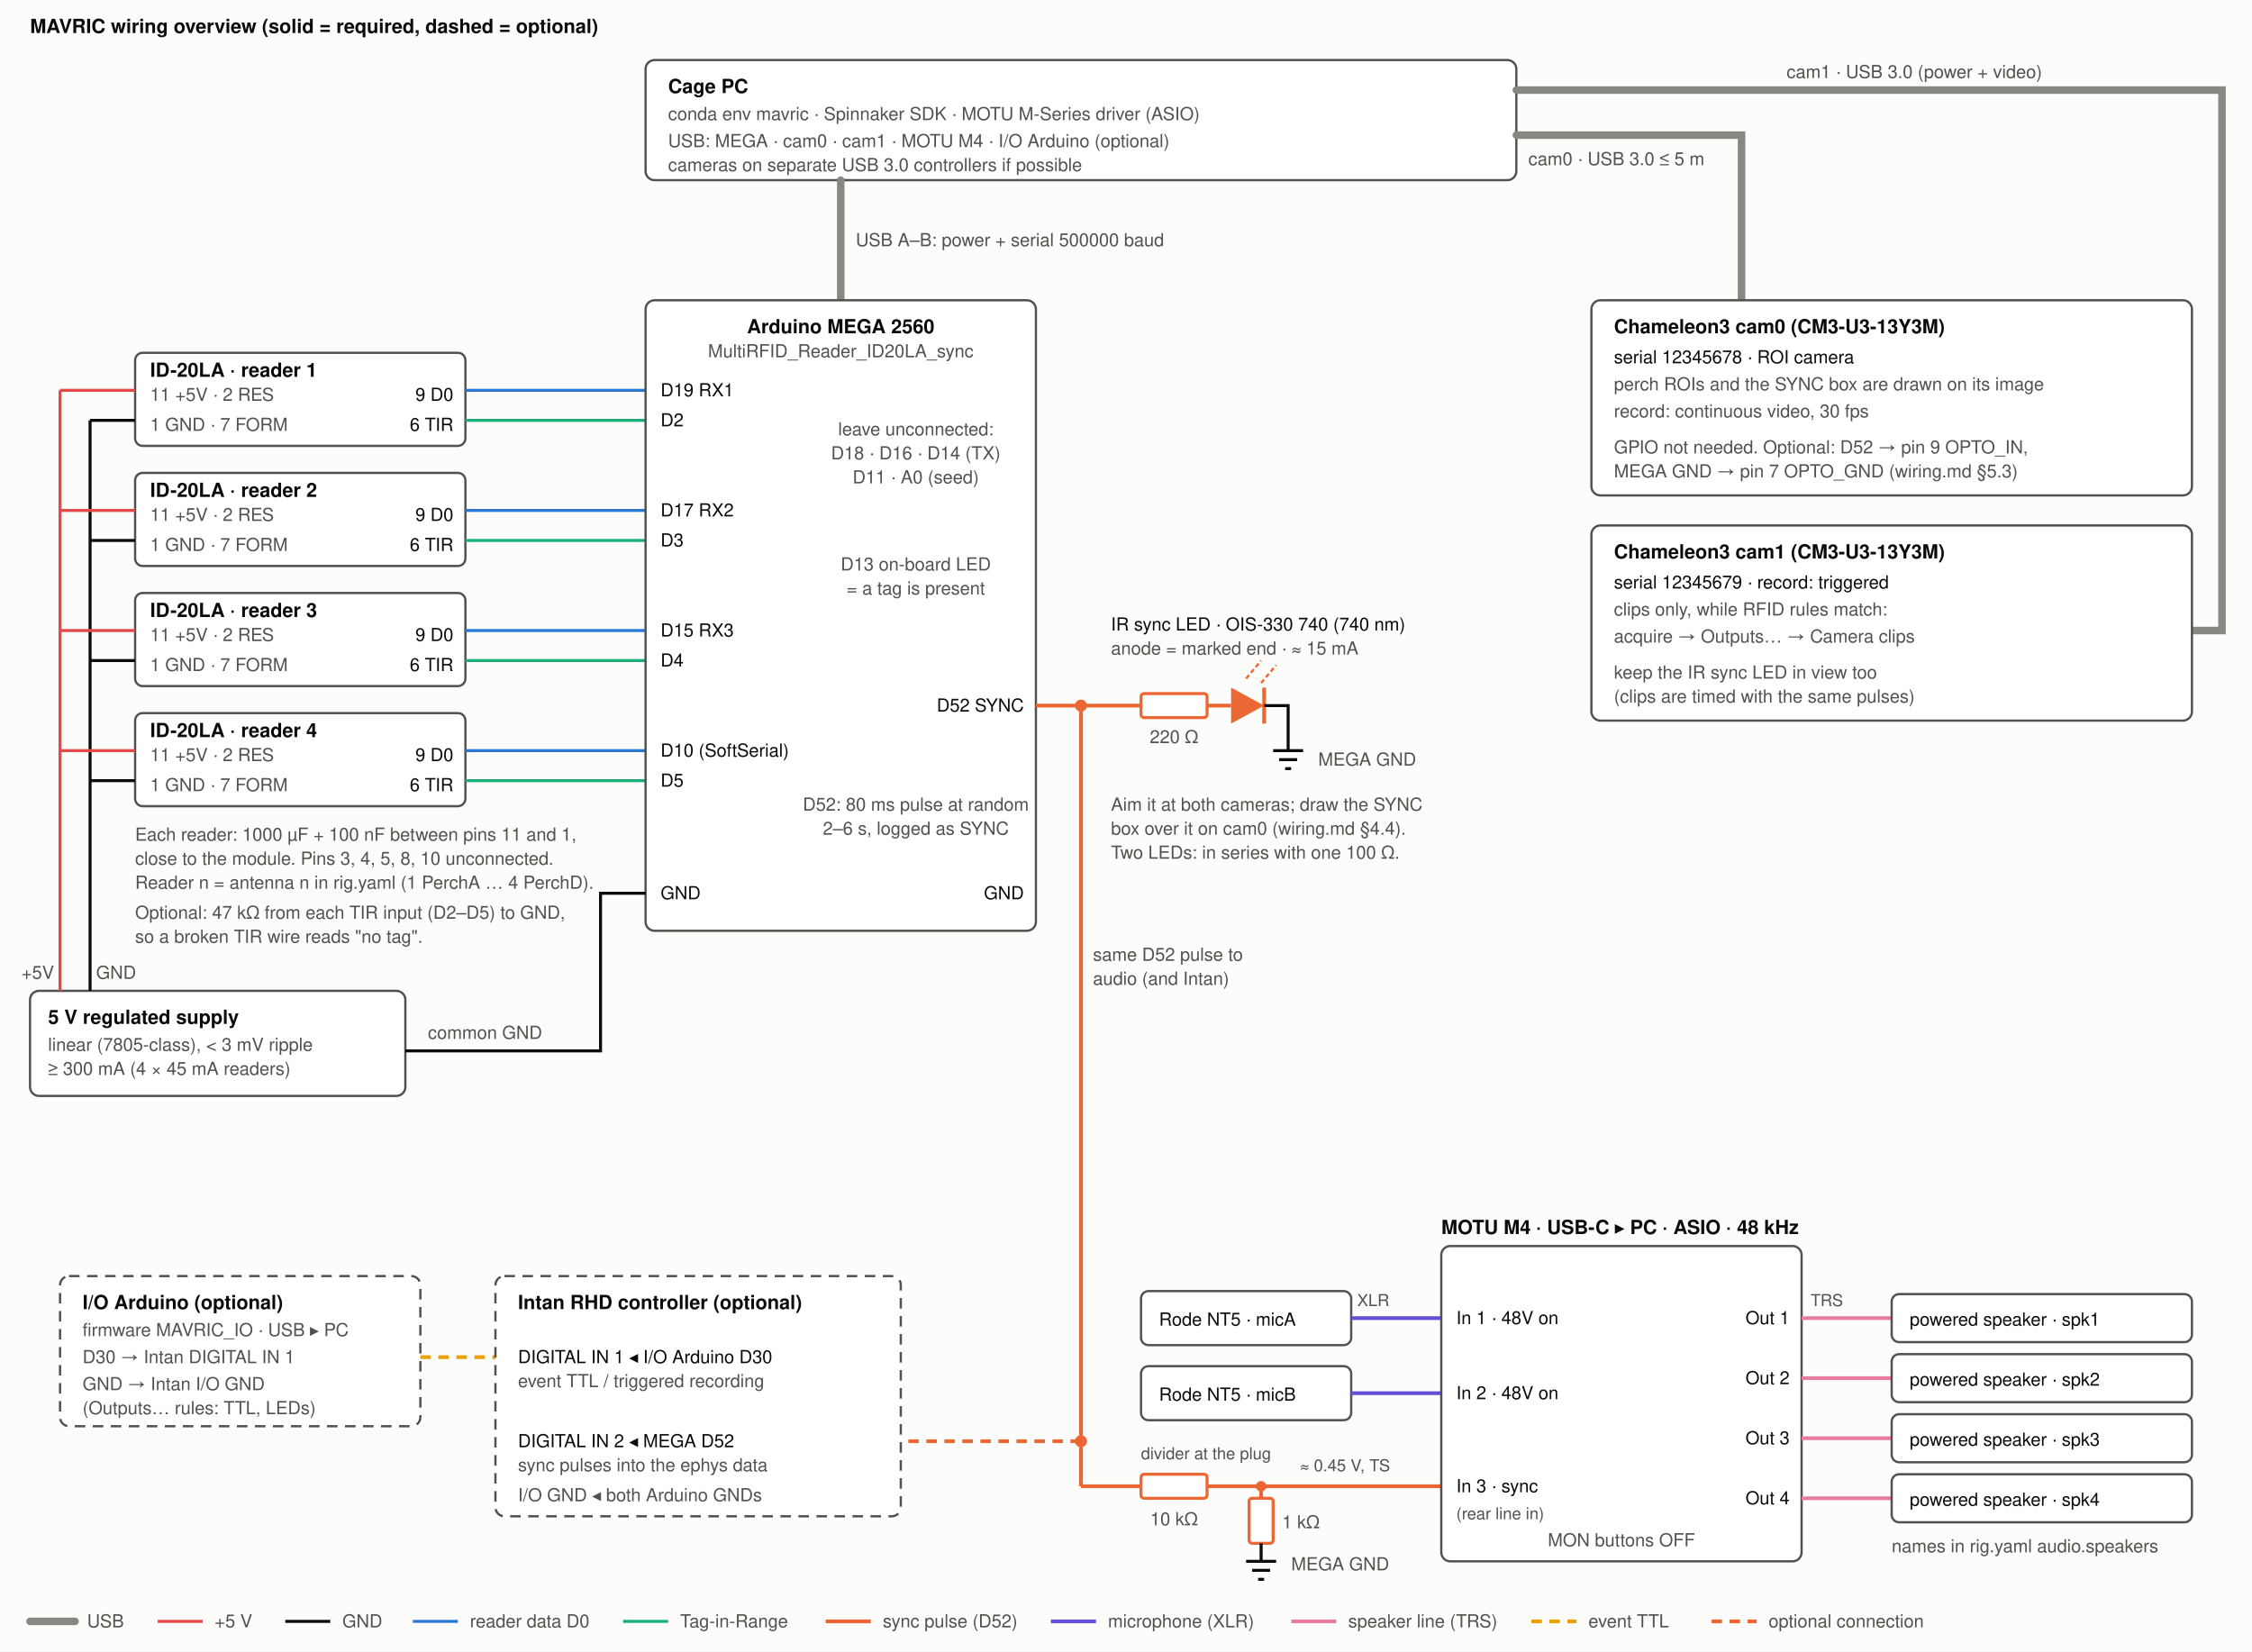
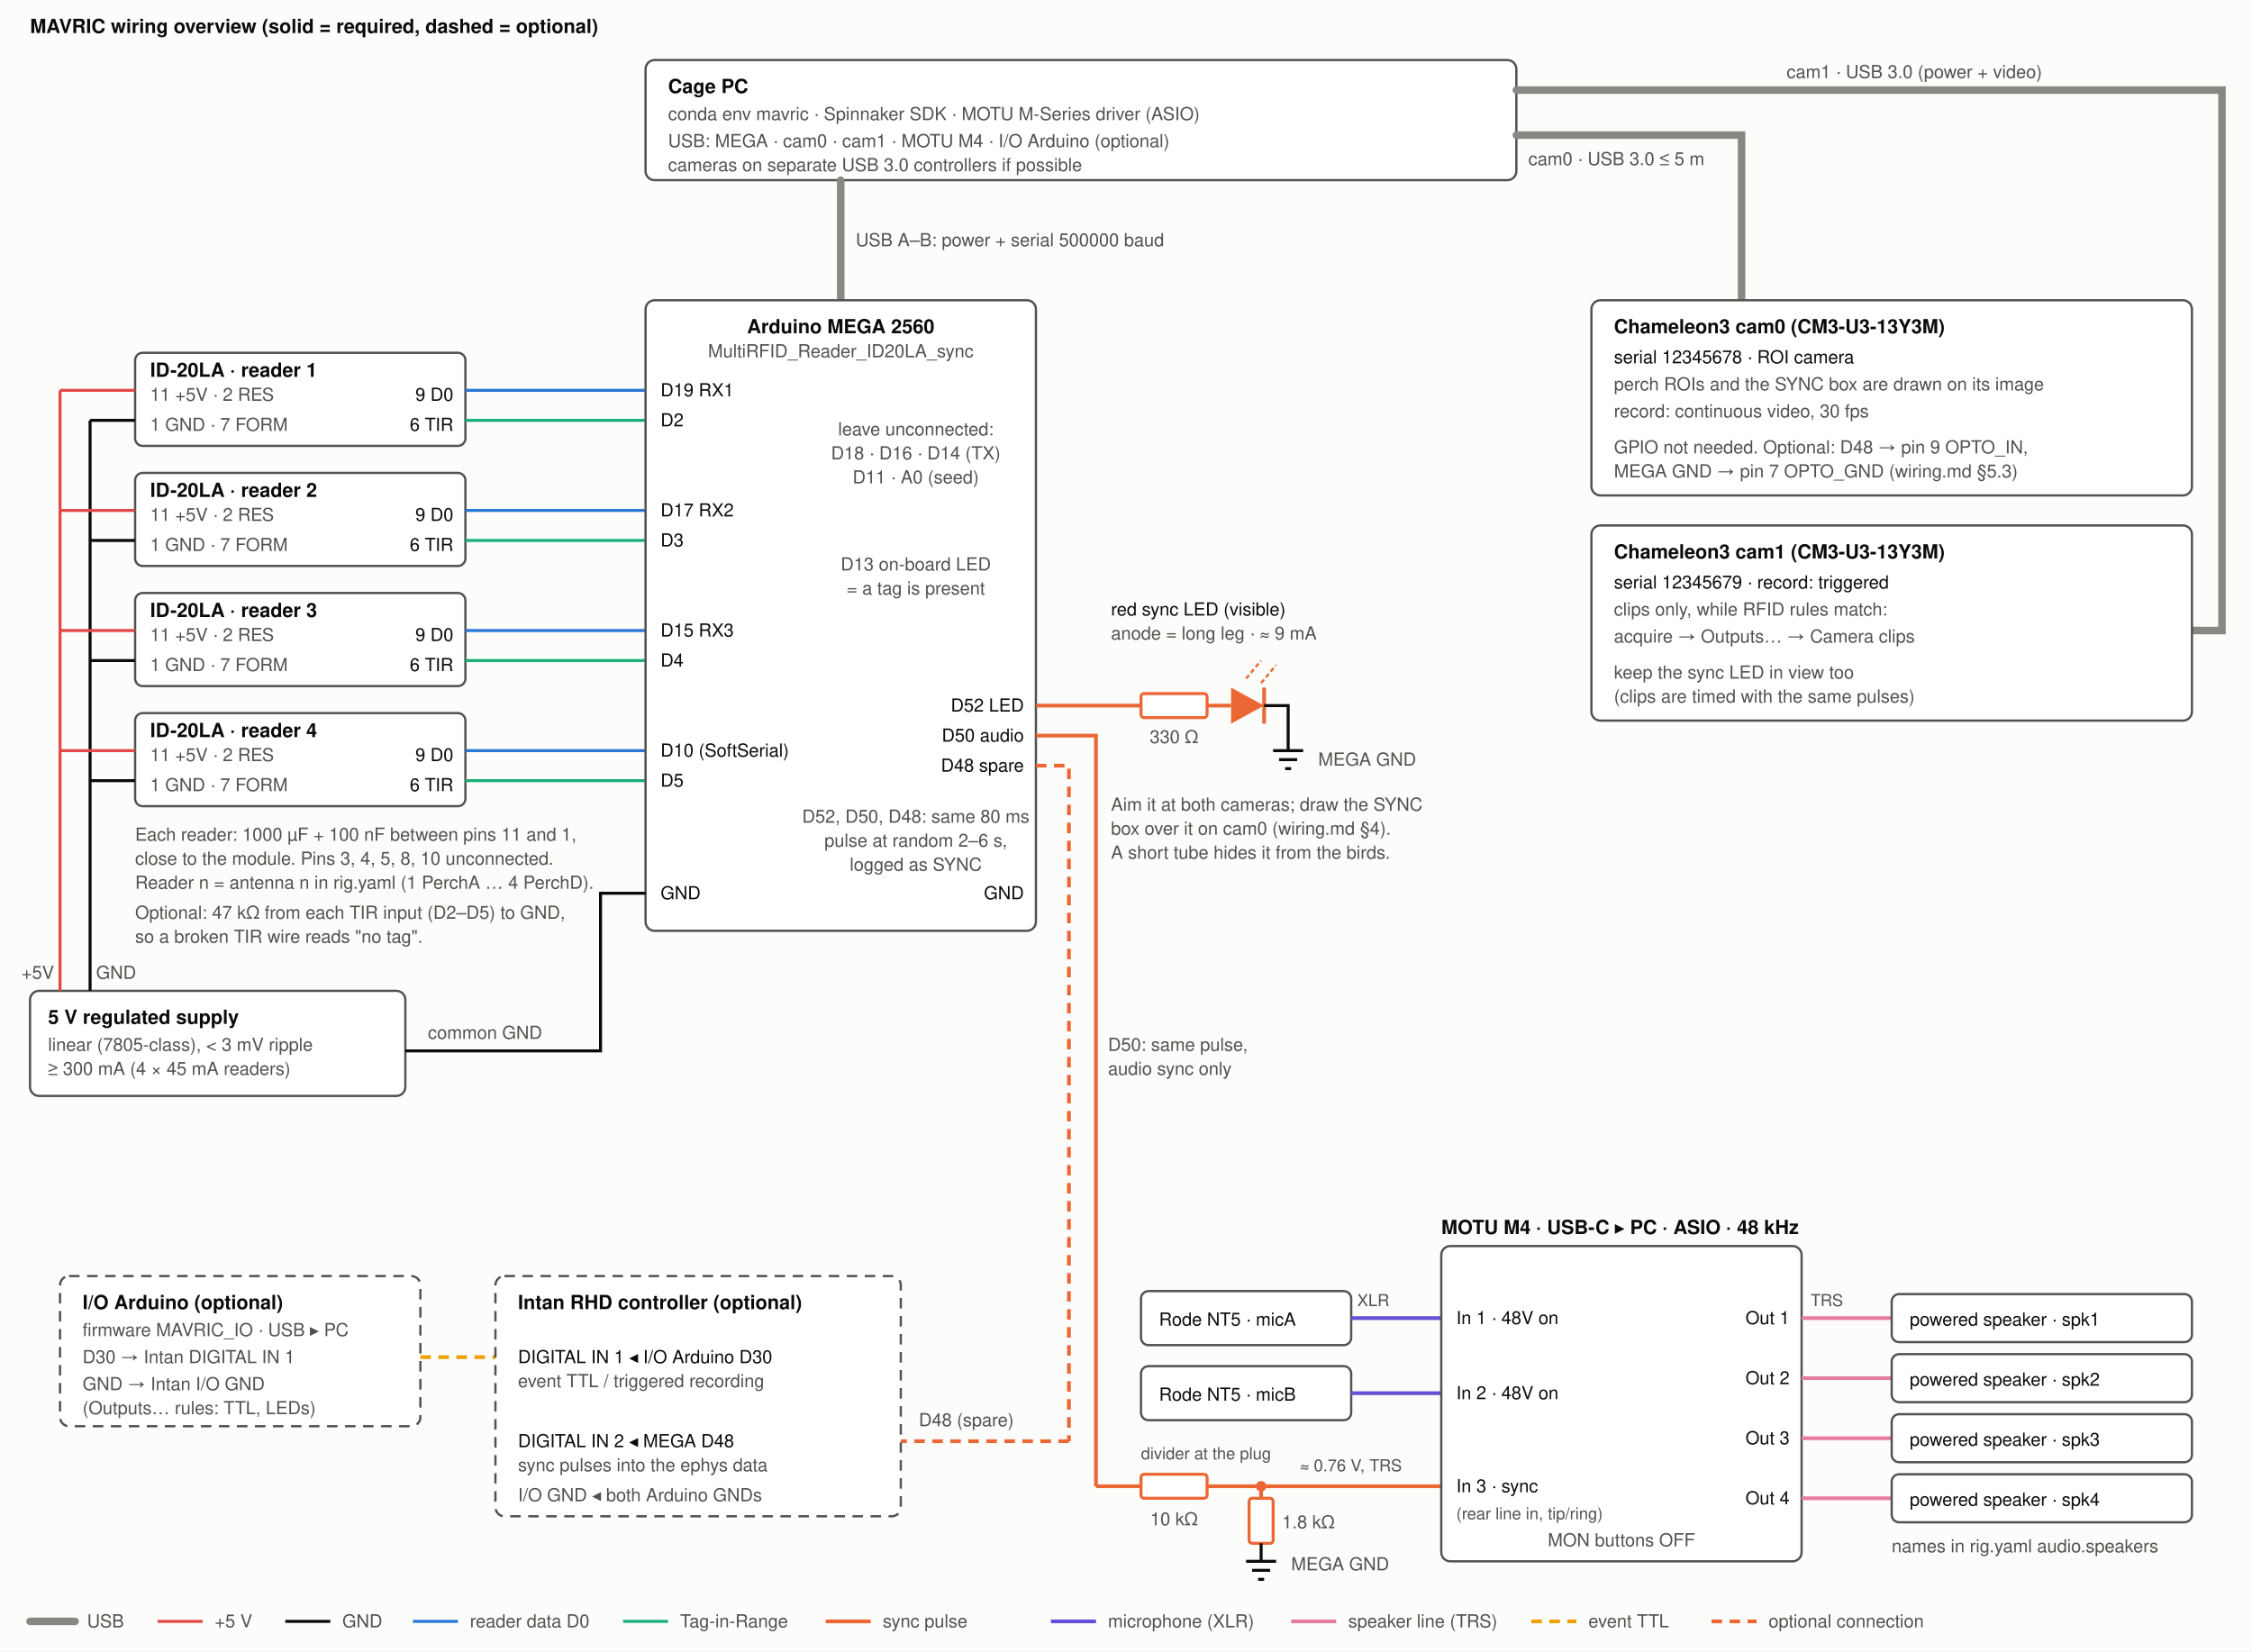
<svg xmlns="http://www.w3.org/2000/svg" viewBox="0 0 1500 1100" width="1500" height="1100" font-family="Segoe UI, Helvetica, Arial, sans-serif" font-size="12">
  <defs>
    <style>
      .box { fill: #ffffff; stroke: #52514e; stroke-width: 1.5; }
      .obox { fill: #ffffff; stroke: #52514e; stroke-width: 1.5; stroke-dasharray: 7 5; }
      .t { fill: #0b0b0b; }
      .s { fill: #52514e; }
      .h { fill: #0b0b0b; font-weight: 600; font-size: 13px; }
      .usb { stroke: #898781; stroke-width: 5; fill: none; stroke-linecap: round; }
      .pwr { stroke: #e34948; stroke-width: 2; fill: none; }
      .gnd { stroke: #0b0b0b; stroke-width: 2; fill: none; }
      .dat { stroke: #2a78d6; stroke-width: 2; fill: none; }
      .tir { stroke: #1baf7a; stroke-width: 2; fill: none; }
      .syn { stroke: #eb6834; stroke-width: 2.5; fill: none; }
      .aud { stroke: #6250d6; stroke-width: 2.5; fill: none; }
      .spk { stroke: #e87ba4; stroke-width: 2.5; fill: none; }
      .ttl { stroke: #eda100; stroke-width: 2.5; fill: none; }
      .opt { stroke-dasharray: 7 5; }
    </style>
  </defs>
  <rect width="1500" height="1100" fill="#fcfcfb" />
  <text x="20" y="22" class="h" font-size="15">MAVRIC wiring overview (solid = required, dashed = optional)</text>
  <rect x="430" y="40" width="580" height="80" rx="6" class="box" />
  <text x="445" y="62" class="h">Cage PC</text>
  <text x="445" y="80" class="s">conda env mavric · Spinnaker SDK · MOTU M-Series driver (ASIO)</text>
  <text x="445" y="98" class="s">USB: MEGA · cam0 · cam1 · MOTU M4 · I/O Arduino (optional)</text>
  <text x="445" y="114" class="s">cameras on separate USB 3.0 controllers if possible</text>
  <path d="M560 120 V200" class="usb" />
  <text x="570" y="164" class="s">USB A–B: power + serial 500000 baud</text>
  <path d="M1010 90 H1160 V200" class="usb" />
  <text x="1018" y="110" class="s">cam0 · USB 3.0 ≤ 5 m</text>
  <path d="M1010 60 H1480 V420 H1460" class="usb" />
  <text x="1190" y="52" class="s">cam1 · USB 3.0 (power + video)</text>
  <rect x="20" y="660" width="250" height="70" rx="6" class="box" />
  <text x="32" y="682" class="h">5 V regulated supply</text>
  <text x="32" y="700" class="s">linear (7805-class), &lt; 3 mV ripple</text>
  <text x="32" y="716" class="s">≥ 300 mA (4 × 45 mA readers)</text>
  <path d="M40 660 V260" class="pwr" />
  <path d="M60 660 V280" class="gnd" />
  <text x="36" y="652" class="s" fill="#e34948" text-anchor="end">+5V</text>
  <text x="64" y="652" class="s">GND</text>
  <g id="readers">
    <rect x="90" y="235" width="220" height="62" rx="5" class="box" />
    <text x="100" y="251" class="h">ID-20LA · reader 1</text>
    <text x="100" y="267" class="s">11 +5V · 2 RES</text>
    <text x="100" y="287" class="s">1 GND · 7 FORM</text>
    <text x="302" y="267" class="t" text-anchor="end">9 D0</text>
    <text x="302" y="287" class="t" text-anchor="end">6 TIR</text>
    <path d="M40 260 H90" class="pwr" />
    <path d="M60 280 H90" class="gnd" />
    <path d="M310 260 H430" class="dat" />
    <path d="M310 280 H430" class="tir" />
    <rect x="90" y="315" width="220" height="62" rx="5" class="box" />
    <text x="100" y="331" class="h">ID-20LA · reader 2</text>
    <text x="100" y="347" class="s">11 +5V · 2 RES</text>
    <text x="100" y="367" class="s">1 GND · 7 FORM</text>
    <text x="302" y="347" class="t" text-anchor="end">9 D0</text>
    <text x="302" y="367" class="t" text-anchor="end">6 TIR</text>
    <path d="M40 340 H90" class="pwr" />
    <path d="M60 360 H90" class="gnd" />
    <path d="M310 340 H430" class="dat" />
    <path d="M310 360 H430" class="tir" />
    <rect x="90" y="395" width="220" height="62" rx="5" class="box" />
    <text x="100" y="411" class="h">ID-20LA · reader 3</text>
    <text x="100" y="427" class="s">11 +5V · 2 RES</text>
    <text x="100" y="447" class="s">1 GND · 7 FORM</text>
    <text x="302" y="427" class="t" text-anchor="end">9 D0</text>
    <text x="302" y="447" class="t" text-anchor="end">6 TIR</text>
    <path d="M40 420 H90" class="pwr" />
    <path d="M60 440 H90" class="gnd" />
    <path d="M310 420 H430" class="dat" />
    <path d="M310 440 H430" class="tir" />
    <rect x="90" y="475" width="220" height="62" rx="5" class="box" />
    <text x="100" y="491" class="h">ID-20LA · reader 4</text>
    <text x="100" y="507" class="s">11 +5V · 2 RES</text>
    <text x="100" y="527" class="s">1 GND · 7 FORM</text>
    <text x="302" y="507" class="t" text-anchor="end">9 D0</text>
    <text x="302" y="527" class="t" text-anchor="end">6 TIR</text>
    <path d="M40 500 H90" class="pwr" />
    <path d="M60 520 H90" class="gnd" />
    <path d="M310 500 H430" class="dat" />
    <path d="M310 520 H430" class="tir" />
  </g>
  <text x="90" y="560" class="s">Each reader: 1000 µF + 100 nF between pins 11 and 1,</text>
  <text x="90" y="576" class="s">close to the module. Pins 3, 4, 5, 8, 10 unconnected.</text>
  <text x="90" y="592" class="s">Reader n = antenna n in rig.yaml (1 PerchA … 4 PerchD).</text>
  <text x="90" y="612" class="s">Optional: 47 kΩ from each TIR input (D2–D5) to GND,</text>
  <text x="90" y="628" class="s">so a broken TIR wire reads "no tag".</text>
  <rect x="430" y="200" width="260" height="420" rx="6" class="box" />
  <text x="560" y="222" class="h" text-anchor="middle">Arduino MEGA 2560</text>
  <text x="560" y="238" class="s" text-anchor="middle">MultiRFID_Reader_ID20LA_sync</text>
  <text x="440" y="264" class="t">D19 RX1</text>
  <text x="440" y="284" class="t">D2</text>
  <text x="440" y="344" class="t">D17 RX2</text>
  <text x="440" y="364" class="t">D3</text>
  <text x="440" y="424" class="t">D15 RX3</text>
  <text x="440" y="444" class="t">D4</text>
  <text x="440" y="504" class="t">D10 (SoftSerial)</text>
  <text x="440" y="524" class="t">D5</text>
  <text x="440" y="599" class="t">GND</text>
-   <text x="682" y="474" class="t" text-anchor="end">D52 SYNC</text>
+   <text x="682" y="474" class="t" text-anchor="end">D52 LED</text>
+   <text x="682" y="494" class="t" text-anchor="end">D50 audio</text>
+   <text x="682" y="514" class="t" text-anchor="end">D48 spare</text>
  <text x="682" y="599" class="t" text-anchor="end">GND</text>
  <text x="610" y="290" class="s" text-anchor="middle">leave unconnected:</text>
  <text x="610" y="306" class="s" text-anchor="middle">D18 · D16 · D14 (TX)</text>
  <text x="610" y="322" class="s" text-anchor="middle">D11 · A0 (seed)</text>
  <text x="610" y="380" class="s" text-anchor="middle">D13 on-board LED</text>
  <text x="610" y="396" class="s" text-anchor="middle">= a tag is present</text>
-   <text x="610" y="540" class="s" text-anchor="middle">D52: 80 ms pulse at random</text>
-   <text x="610" y="556" class="s" text-anchor="middle">2–6 s, logged as SYNC</text>
+   <text x="610" y="548" class="s" text-anchor="middle">D52, D50, D48: same 80 ms</text>
+   <text x="610" y="564" class="s" text-anchor="middle">pulse at random 2–6 s,</text>
+   <text x="610" y="580" class="s" text-anchor="middle">logged as SYNC</text>
  <path d="M270 700 H400 V595 H430" class="gnd" />
  <text x="285" y="692" class="s">common GND</text>
  <path d="M690 470 H760" class="syn" />
-   <circle cx="720" cy="470" r="4" fill="#eb6834" />
  <rect x="760" y="462" width="44" height="16" rx="2" fill="#ffffff" stroke="#eb6834" stroke-width="2" />
-   <text x="782" y="495" class="s" text-anchor="middle">220 Ω</text>
+   <text x="782" y="495" class="s" text-anchor="middle">330 Ω</text>
  <path d="M804 470 H820" class="syn" />
  <path d="M820 458 L820 482 L842 470 Z" fill="#eb6834" />
  <path d="M842 458 V482" class="syn" />
  <path d="M830 452 l10 -12 M840 455 l10 -12" stroke="#eb6834" stroke-width="1.5" stroke-dasharray="3 2" />
  <path d="M842 470 H858 V500" class="gnd" />
  <path d="M848 500 H868 M852 506 H864 M856 512 H860" class="gnd" />
  <text x="878" y="510" class="s">MEGA GND</text>
-   <text x="740" y="420" class="t">IR sync LED · OIS-330 740 (740 nm)</text>
-   <text x="740" y="436" class="s">anode = marked end · ≈ 15 mA</text>
+   <text x="740" y="410" class="t">red sync LED (visible)</text>
+   <text x="740" y="426" class="s">anode = long leg · ≈ 9 mA</text>
  <text x="740" y="540" class="s">Aim it at both cameras; draw the SYNC</text>
-   <text x="740" y="556" class="s">box over it on cam0 (wiring.md §4.4).</text>
-   <text x="740" y="572" class="s">Two LEDs: in series with one 100 Ω.</text>
-   <path d="M720 470 V990" class="syn" />
-   <text x="728" y="640" class="s">same D52 pulse to</text>
-   <text x="728" y="656" class="s">audio (and Intan)</text>
+   <text x="740" y="556" class="s">box over it on cam0 (wiring.md §4).</text>
+   <text x="740" y="572" class="s">A short tube hides it from the birds.</text>
+   <path d="M690 490 H730 V990" class="syn" />
+   <text x="738" y="700" class="s">D50: same pulse,</text>
+   <text x="738" y="716" class="s">audio sync only</text>
+   <path d="M690 510 H712 V960" class="syn opt" />
  <rect x="1060" y="200" width="400" height="130" rx="6" class="box" />
  <text x="1075" y="222" class="h">Chameleon3 cam0 (CM3-U3-13Y3M)</text>
  <text x="1075" y="242" class="t">serial 12345678 · ROI camera</text>
  <text x="1075" y="260" class="s">perch ROIs and the SYNC box are drawn on its image</text>
  <text x="1075" y="278" class="s">record: continuous video, 30 fps</text>
-   <text x="1075" y="302" class="s">GPIO not needed. Optional: D52 → pin 9 OPTO_IN,</text>
+   <text x="1075" y="302" class="s">GPIO not needed. Optional: D48 → pin 9 OPTO_IN,</text>
  <text x="1075" y="318" class="s">MEGA GND → pin 7 OPTO_GND (wiring.md §5.3)</text>
  <rect x="1060" y="350" width="400" height="130" rx="6" class="box" />
  <text x="1075" y="372" class="h">Chameleon3 cam1 (CM3-U3-13Y3M)</text>
  <text x="1075" y="392" class="t">serial 12345679 · record: triggered</text>
  <text x="1075" y="410" class="s">clips only, while RFID rules match:</text>
  <text x="1075" y="428" class="s">acquire → Outputs… → Camera clips</text>
-   <text x="1075" y="452" class="s">keep the IR sync LED in view too</text>
+   <text x="1075" y="452" class="s">keep the sync LED in view too</text>
  <text x="1075" y="468" class="s">(clips are timed with the same pulses)</text>
  <rect x="40" y="850" width="240" height="100" rx="6" class="obox" />
  <text x="55" y="872" class="h">I/O Arduino (optional)</text>
  <text x="55" y="890" class="s">firmware MAVRIC_IO · USB ▸ PC</text>
  <text x="55" y="908" class="s">D30 → Intan DIGITAL IN 1</text>
  <text x="55" y="926" class="s">GND → Intan I/O GND</text>
  <text x="55" y="942" class="s">(Outputs… rules: TTL, LEDs)</text>
  <path d="M280 904 H330" class="ttl opt" />
  <rect x="330" y="850" width="270" height="160" rx="6" class="obox" />
  <text x="345" y="872" class="h">Intan RHD controller (optional)</text>
  <text x="345" y="908" class="t">DIGITAL IN 1 ◂ I/O Arduino D30</text>
  <text x="345" y="924" class="s">event TTL / triggered recording</text>
-   <text x="345" y="964" class="t">DIGITAL IN 2 ◂ MEGA D52</text>
+   <text x="345" y="964" class="t">DIGITAL IN 2 ◂ MEGA D48</text>
  <text x="345" y="980" class="s">sync pulses into the ephys data</text>
  <text x="345" y="1000" class="s">I/O GND ◂ both Arduino GNDs</text>
-   <path d="M720 960 H600" class="syn opt" />
-   <circle cx="720" cy="960" r="4" fill="#eb6834" />
+   <path d="M712 960 H600" class="syn opt" />
+   <text x="612" y="950" class="s">D48 (spare)</text>
  <rect x="760" y="860" width="140" height="36" rx="5" class="box" />
  <text x="772" y="883" class="t">Rode NT5 · micA</text>
  <rect x="760" y="910" width="140" height="36" rx="5" class="box" />
  <text x="772" y="933" class="t">Rode NT5 · micB</text>
  <path d="M900 878 H960" class="aud" />
  <path d="M900 928 H960" class="aud" />
  <text x="904" y="870" class="s" font-size="11">XLR</text>
-   <path d="M720 990 H760" class="syn" />
+   <path d="M730 990 H760" class="syn" />
  <rect x="760" y="982" width="44" height="16" rx="2" fill="#ffffff" stroke="#eb6834" stroke-width="2" />
  <text x="782" y="1016" class="s" text-anchor="middle">10 kΩ</text>
  <path d="M804 990 H960" class="syn" />
  <circle cx="840" cy="990" r="3.5" fill="#eb6834" />
  <path d="M840 990 V998" class="syn" />
  <rect x="832" y="998" width="16" height="30" rx="2" fill="#ffffff" stroke="#eb6834" stroke-width="2" />
-   <text x="854" y="1018" class="s">1 kΩ</text>
+   <text x="854" y="1018" class="s">1.8 kΩ</text>
  <path d="M840 1028 V1040" class="gnd" />
  <path d="M830 1040 H850 M834 1046 H846 M838 1052 H842" class="gnd" />
  <text x="860" y="1046" class="s">MEGA GND</text>
-   <text x="866" y="980" class="s" font-size="11">≈ 0.45 V, TS</text>
+   <text x="866" y="980" class="s" font-size="11">≈ 0.76 V, TRS</text>
  <text x="760" y="972" class="s" font-size="11">divider at the plug</text>
  <text x="960" y="822" class="h">MOTU M4 · USB-C ▸ PC · ASIO · 48 kHz</text>
  <rect x="960" y="830" width="240" height="210" rx="6" class="box" />
  <text x="970" y="882" class="t">In 1 · 48V on</text>
  <text x="970" y="932" class="t">In 2 · 48V on</text>
  <text x="970" y="994" class="t">In 3 · sync</text>
-   <text x="970" y="1012" class="s" font-size="11">(rear line in)</text>
+   <text x="970" y="1012" class="s" font-size="11">(rear line in, tip/ring)</text>
  <text x="1192" y="882" class="t" text-anchor="end">Out 1</text>
  <text x="1192" y="922" class="t" text-anchor="end">Out 2</text>
  <text x="1192" y="962" class="t" text-anchor="end">Out 3</text>
  <text x="1192" y="1002" class="t" text-anchor="end">Out 4</text>
  <text x="1080" y="1030" class="s" text-anchor="middle">MON buttons OFF</text>
  <path d="M1200 878 H1260" class="spk" />
  <path d="M1200 918 H1260" class="spk" />
  <path d="M1200 958 H1260" class="spk" />
  <path d="M1200 998 H1260" class="spk" />
  <text x="1206" y="870" class="s" font-size="11">TRS</text>
  <rect x="1260" y="862" width="200" height="32" rx="5" class="box" />
  <text x="1272" y="883" class="t">powered speaker · spk1</text>
  <rect x="1260" y="902" width="200" height="32" rx="5" class="box" />
  <text x="1272" y="923" class="t">powered speaker · spk2</text>
  <rect x="1260" y="942" width="200" height="32" rx="5" class="box" />
  <text x="1272" y="963" class="t">powered speaker · spk3</text>
  <rect x="1260" y="982" width="200" height="32" rx="5" class="box" />
  <text x="1272" y="1003" class="t">powered speaker · spk4</text>
  <text x="1260" y="1034" class="s">names in rig.yaml audio.speakers</text>
  <g transform="translate(20 1080)">
    <path d="M0 0 H30" class="usb" />
    <text x="38" y="4" class="s">USB</text>
    <path d="M85 0 H115" class="pwr" />
    <text x="123" y="4" class="s">+5 V</text>
    <path d="M170 0 H200" class="gnd" />
    <text x="208" y="4" class="s">GND</text>
    <path d="M255 0 H285" class="dat" />
    <text x="293" y="4" class="s">reader data D0</text>
    <path d="M395 0 H425" class="tir" />
    <text x="433" y="4" class="s">Tag-in-Range</text>
    <path d="M530 0 H560" class="syn" />
-     <text x="568" y="4" class="s">sync pulse (D52)</text>
+     <text x="568" y="4" class="s">sync pulse</text>
    <path d="M680 0 H710" class="aud" />
    <text x="718" y="4" class="s">microphone (XLR)</text>
    <path d="M840 0 H870" class="spk" />
    <text x="878" y="4" class="s">speaker line (TRS)</text>
    <path d="M1000 0 H1030" class="ttl opt" />
    <text x="1038" y="4" class="s">event TTL</text>
    <path d="M1120 0 H1150" class="syn opt" />
    <text x="1158" y="4" class="s">optional connection</text>
  </g>
</svg>
